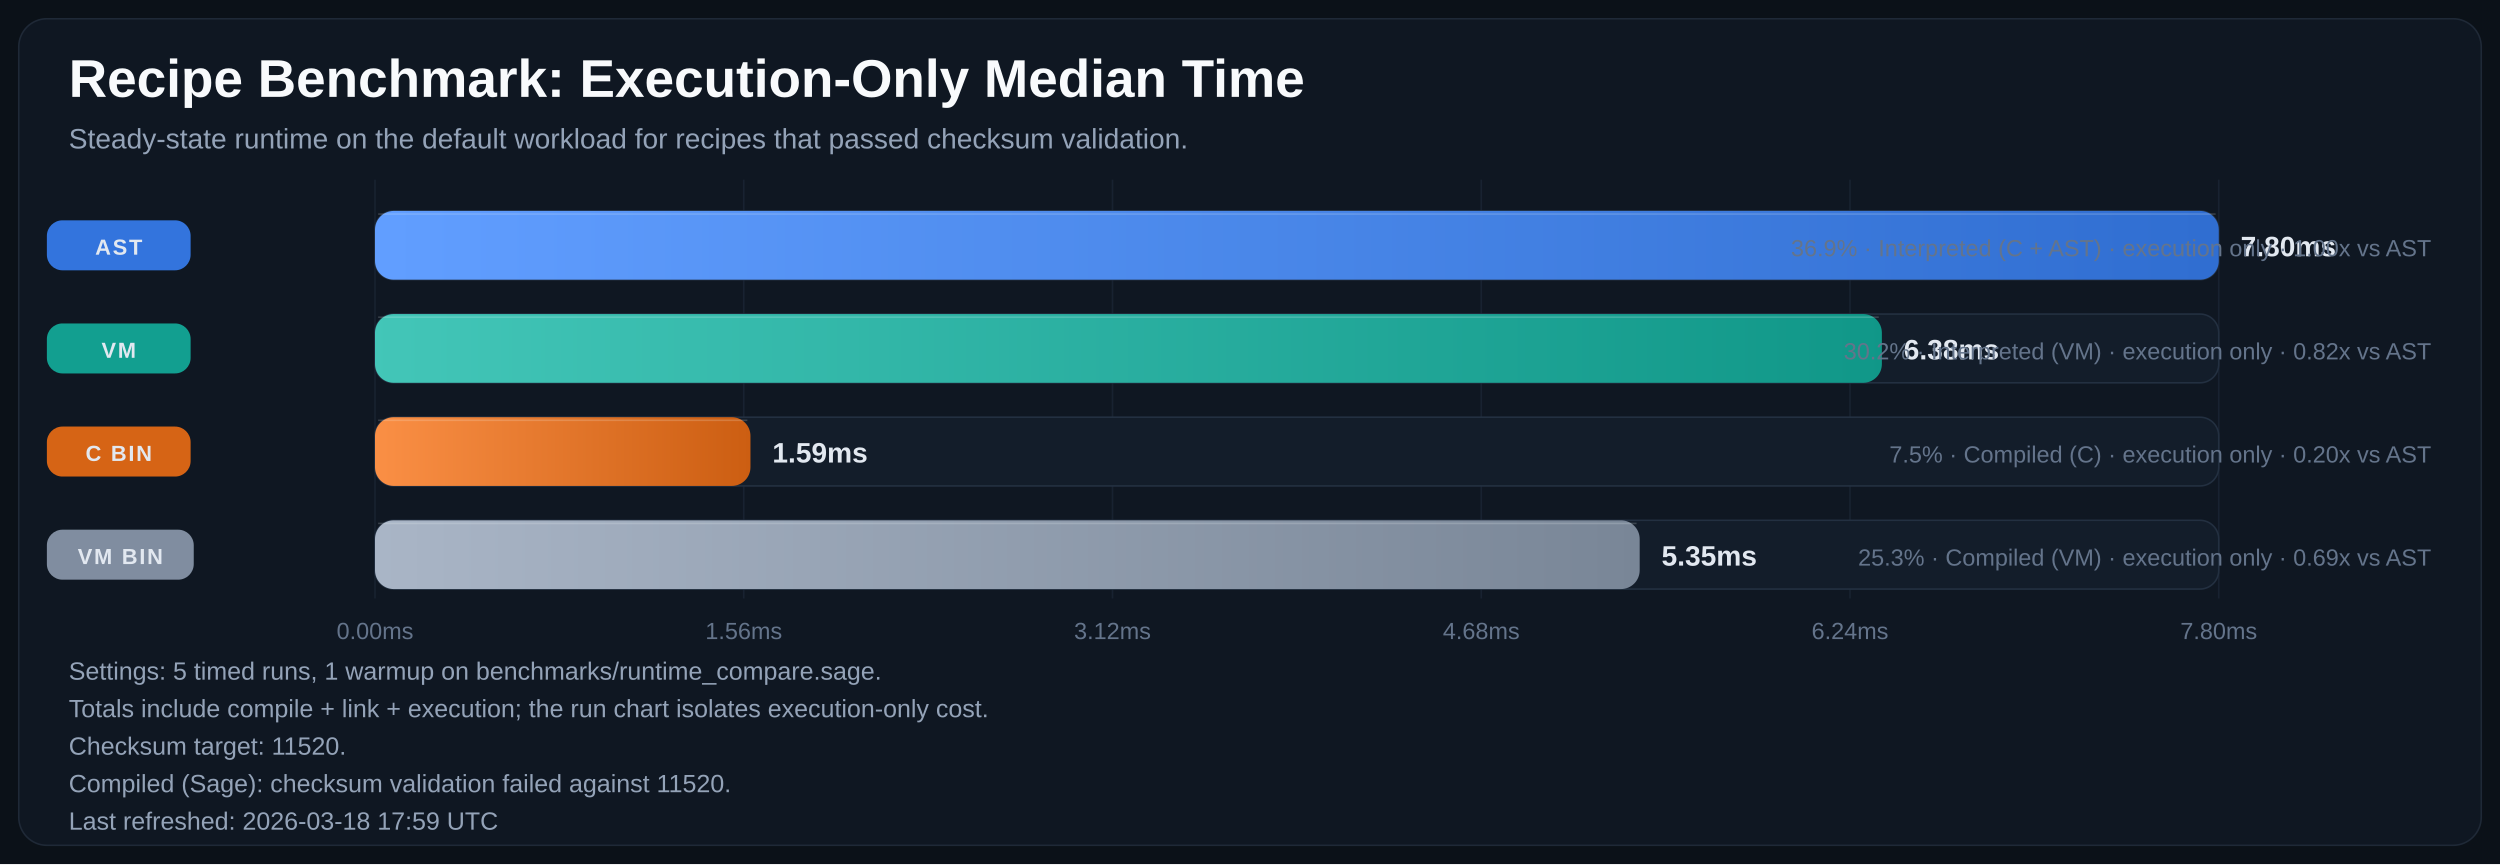
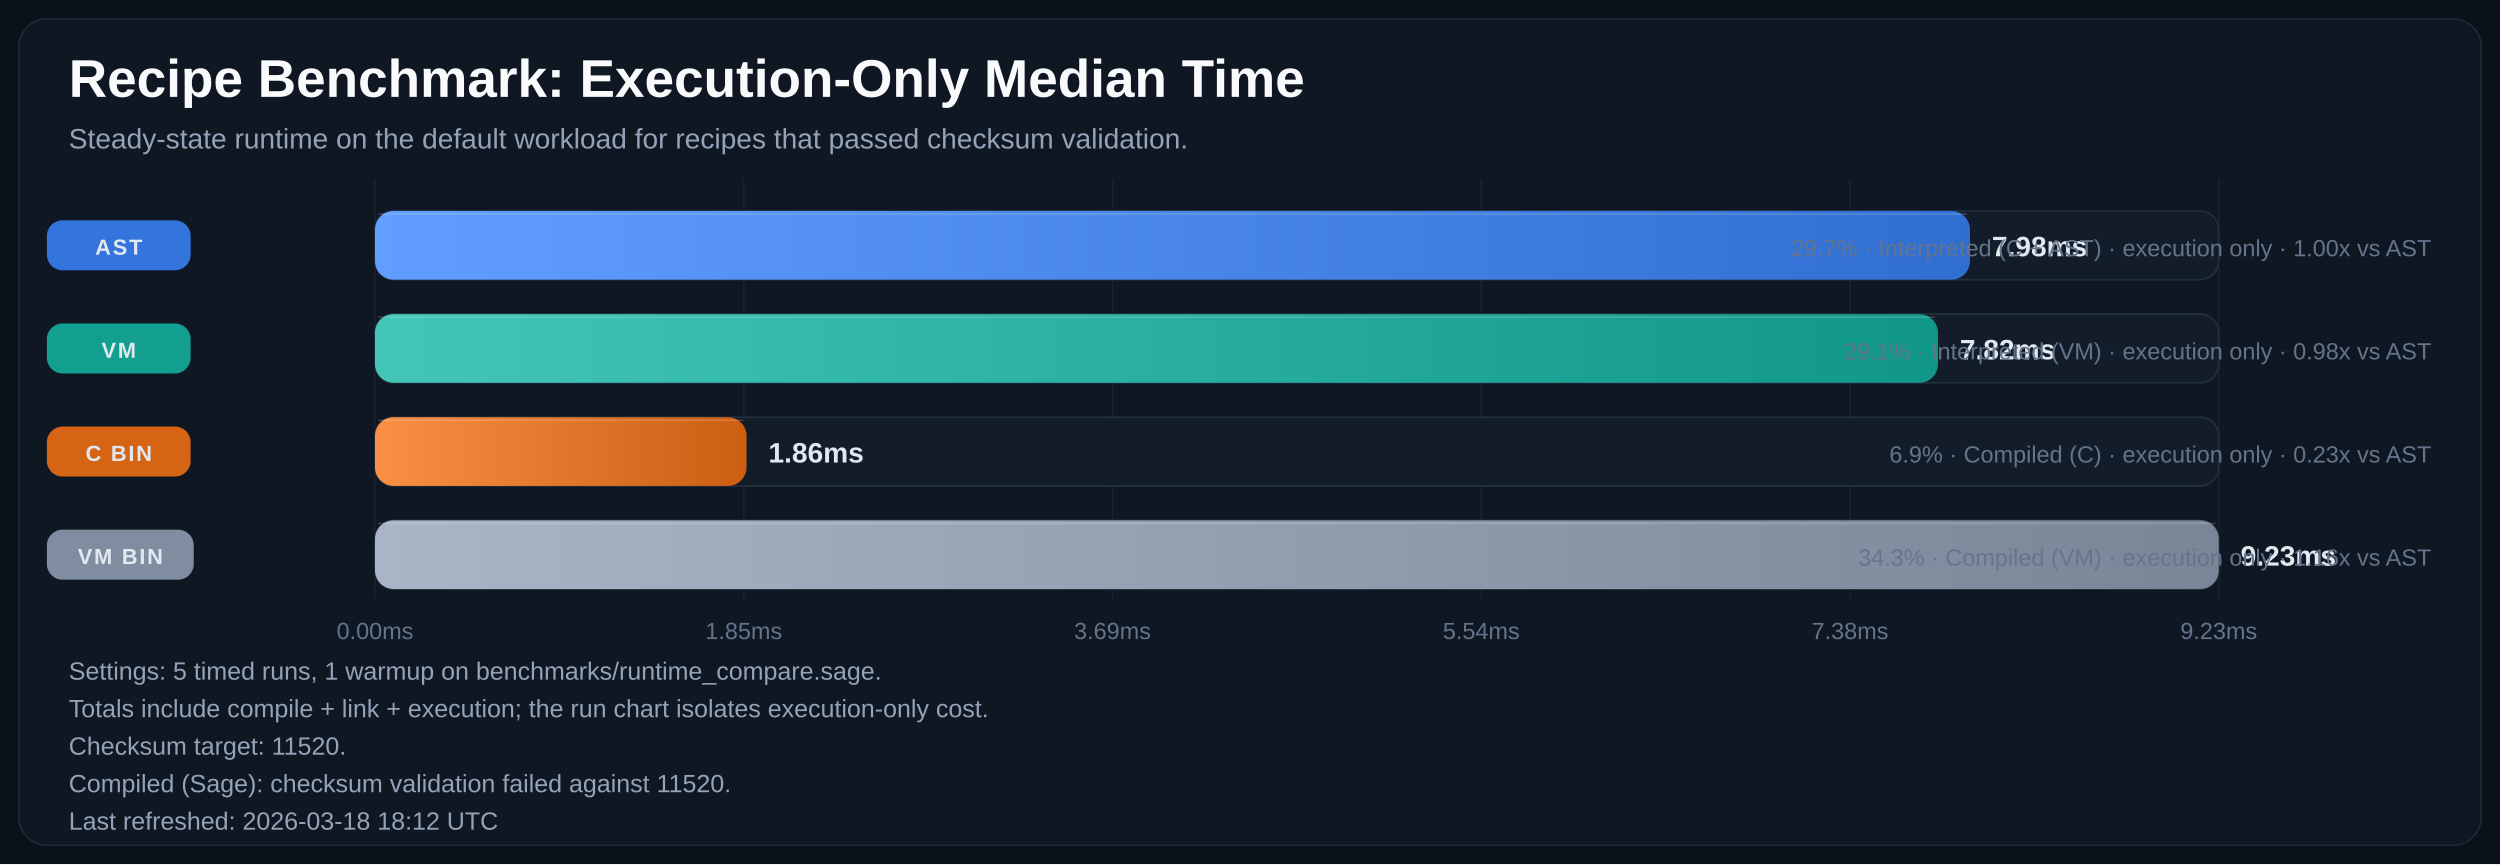
<svg xmlns="http://www.w3.org/2000/svg" width="1600" height="553" viewBox="0 0 1600 553" role="img" aria-labelledby="title desc">
  <defs>
    <linearGradient id="bar-gradient-0" x1="0%" y1="0%" x2="100%" y2="0%">
      <stop offset="0%" stop-color="#619EFF" />
      <stop offset="100%" stop-color="#306ED1" />
    </linearGradient>
    <linearGradient id="bar-gradient-1" x1="0%" y1="0%" x2="100%" y2="0%">
      <stop offset="0%" stop-color="#43C6B8" />
      <stop offset="100%" stop-color="#109788" />
    </linearGradient>
    <linearGradient id="bar-gradient-2" x1="0%" y1="0%" x2="100%" y2="0%">
      <stop offset="0%" stop-color="#FA8F45" />
      <stop offset="100%" stop-color="#CC5E12" />
    </linearGradient>
    <linearGradient id="bar-gradient-3" x1="0%" y1="0%" x2="100%" y2="0%">
      <stop offset="0%" stop-color="#A9B5C6" />
      <stop offset="100%" stop-color="#798697" />
    </linearGradient>
  </defs>
  <rect width="100%" height="100%" fill="#0B1118" />
  <rect x="12" y="12" width="1576" height="529" rx="18" fill="#0F1722" stroke="#1F2937" />
  <text x="44" y="62" fill="#F8FAFC" font-size="34" font-family="Segoe UI, Arial, sans-serif" font-weight="700">Recipe Benchmark: Execution-Only Median Time</text>
  <text x="44" y="95" fill="#94A3B8" font-size="18" font-family="Segoe UI, Arial, sans-serif">Steady-state runtime on the default workload for recipes that passed checksum validation.</text>
  <line x1="240.0" y1="115" x2="240.0" y2="383" stroke="#182231" stroke-width="1" />
  <text x="240.0" y="409" text-anchor="middle" fill="#64748B" font-size="15" font-family="Segoe UI, Arial, sans-serif">0.00ms</text>
  <line x1="476.0" y1="115" x2="476.0" y2="383" stroke="#182231" stroke-width="1" />
-   <text x="476.0" y="409" text-anchor="middle" fill="#64748B" font-size="15" font-family="Segoe UI, Arial, sans-serif">1.56ms</text>
+   <text x="476.0" y="409" text-anchor="middle" fill="#64748B" font-size="15" font-family="Segoe UI, Arial, sans-serif">1.85ms</text>
  <line x1="712.0" y1="115" x2="712.0" y2="383" stroke="#182231" stroke-width="1" />
-   <text x="712.0" y="409" text-anchor="middle" fill="#64748B" font-size="15" font-family="Segoe UI, Arial, sans-serif">3.12ms</text>
+   <text x="712.0" y="409" text-anchor="middle" fill="#64748B" font-size="15" font-family="Segoe UI, Arial, sans-serif">3.69ms</text>
  <line x1="948.0" y1="115" x2="948.0" y2="383" stroke="#182231" stroke-width="1" />
-   <text x="948.0" y="409" text-anchor="middle" fill="#64748B" font-size="15" font-family="Segoe UI, Arial, sans-serif">4.68ms</text>
+   <text x="948.0" y="409" text-anchor="middle" fill="#64748B" font-size="15" font-family="Segoe UI, Arial, sans-serif">5.54ms</text>
  <line x1="1184.0" y1="115" x2="1184.0" y2="383" stroke="#182231" stroke-width="1" />
-   <text x="1184.0" y="409" text-anchor="middle" fill="#64748B" font-size="15" font-family="Segoe UI, Arial, sans-serif">6.24ms</text>
+   <text x="1184.0" y="409" text-anchor="middle" fill="#64748B" font-size="15" font-family="Segoe UI, Arial, sans-serif">7.38ms</text>
  <line x1="1420.0" y1="115" x2="1420.0" y2="383" stroke="#182231" stroke-width="1" />
-   <text x="1420.0" y="409" text-anchor="middle" fill="#64748B" font-size="15" font-family="Segoe UI, Arial, sans-serif">7.80ms</text>
+   <text x="1420.0" y="409" text-anchor="middle" fill="#64748B" font-size="15" font-family="Segoe UI, Arial, sans-serif">9.23ms</text>
  <rect x="30" y="141.0" width="92" height="32" rx="10" fill="#3479E6" opacity="0.95" />
  <text x="76.0" y="163.0" text-anchor="middle" fill="#E2E8F0" font-size="14" font-family="Segoe UI, Arial, sans-serif" font-weight="700" letter-spacing="1.1">AST</text>
  <rect x="240" y="135" width="1180" height="44" rx="12" fill="#131D2A" stroke="#233041" />
-   <rect x="240" y="135" width="1180.0" height="44" rx="12" fill="url(#bar-gradient-0)" />
-   <line x1="242.0" y1="137.0" x2="1418.0" y2="137.0" stroke="#F8FAFC" stroke-opacity="0.18" />
-   <text x="1434.0" y="164.0" fill="#E2E8F0" font-size="18" font-family="Segoe UI, Arial, sans-serif" font-weight="700">7.80ms</text>
-   <text x="1556" y="164.0" text-anchor="end" fill="#64748B" font-size="15" font-family="Segoe UI, Arial, sans-serif">36.9% · Interpreted (C + AST) · execution only · 1.00x vs AST</text>
+   <rect x="240" y="135" width="1020.8" height="44" rx="12" fill="url(#bar-gradient-0)" />
+   <line x1="242.0" y1="137.0" x2="1258.8" y2="137.0" stroke="#F8FAFC" stroke-opacity="0.18" />
+   <text x="1274.8" y="164.0" fill="#E2E8F0" font-size="18" font-family="Segoe UI, Arial, sans-serif" font-weight="700">7.98ms</text>
+   <text x="1556" y="164.0" text-anchor="end" fill="#64748B" font-size="15" font-family="Segoe UI, Arial, sans-serif">29.7% · Interpreted (C + AST) · execution only · 1.00x vs AST</text>
  <rect x="30" y="207.0" width="92" height="32" rx="10" fill="#12A695" opacity="0.95" />
  <text x="76.0" y="229.0" text-anchor="middle" fill="#E2E8F0" font-size="14" font-family="Segoe UI, Arial, sans-serif" font-weight="700" letter-spacing="1.1">VM</text>
  <rect x="240" y="201" width="1180" height="44" rx="12" fill="#131D2A" stroke="#233041" />
-   <rect x="240" y="201" width="964.4" height="44" rx="12" fill="url(#bar-gradient-1)" />
-   <line x1="242.0" y1="203.0" x2="1202.4" y2="203.0" stroke="#F8FAFC" stroke-opacity="0.18" />
-   <text x="1218.4" y="230.0" fill="#E2E8F0" font-size="18" font-family="Segoe UI, Arial, sans-serif" font-weight="700">6.38ms</text>
-   <text x="1556" y="230.0" text-anchor="end" fill="#64748B" font-size="15" font-family="Segoe UI, Arial, sans-serif">30.2% · Interpreted (VM) · execution only · 0.82x vs AST</text>
+   <rect x="240" y="201" width="1000.3" height="44" rx="12" fill="url(#bar-gradient-1)" />
+   <line x1="242.0" y1="203.0" x2="1238.3" y2="203.0" stroke="#F8FAFC" stroke-opacity="0.18" />
+   <text x="1254.3" y="230.0" fill="#E2E8F0" font-size="18" font-family="Segoe UI, Arial, sans-serif" font-weight="700">7.82ms</text>
+   <text x="1556" y="230.0" text-anchor="end" fill="#64748B" font-size="15" font-family="Segoe UI, Arial, sans-serif">29.1% · Interpreted (VM) · execution only · 0.98x vs AST</text>
  <rect x="30" y="273.0" width="92" height="32" rx="10" fill="#E06814" opacity="0.95" />
  <text x="76.0" y="295.0" text-anchor="middle" fill="#E2E8F0" font-size="14" font-family="Segoe UI, Arial, sans-serif" font-weight="700" letter-spacing="1.1">C BIN</text>
  <rect x="240" y="267" width="1180" height="44" rx="12" fill="#131D2A" stroke="#233041" />
-   <rect x="240" y="267" width="240.3" height="44" rx="12" fill="url(#bar-gradient-2)" />
-   <line x1="242.0" y1="269.0" x2="478.3" y2="269.0" stroke="#F8FAFC" stroke-opacity="0.18" />
-   <text x="494.3" y="296.0" fill="#E2E8F0" font-size="18" font-family="Segoe UI, Arial, sans-serif" font-weight="700">1.59ms</text>
-   <text x="1556" y="296.0" text-anchor="end" fill="#64748B" font-size="15" font-family="Segoe UI, Arial, sans-serif">7.5% · Compiled (C) · execution only · 0.20x vs AST</text>
+   <rect x="240" y="267" width="237.8" height="44" rx="12" fill="url(#bar-gradient-2)" />
+   <line x1="242.0" y1="269.0" x2="475.8" y2="269.0" stroke="#F8FAFC" stroke-opacity="0.18" />
+   <text x="491.8" y="296.0" fill="#E2E8F0" font-size="18" font-family="Segoe UI, Arial, sans-serif" font-weight="700">1.86ms</text>
+   <text x="1556" y="296.0" text-anchor="end" fill="#64748B" font-size="15" font-family="Segoe UI, Arial, sans-serif">6.9% · Compiled (C) · execution only · 0.23x vs AST</text>
  <rect x="30" y="339.0" width="94" height="32" rx="10" fill="#8593A6" opacity="0.95" />
  <text x="77.0" y="361.0" text-anchor="middle" fill="#E2E8F0" font-size="14" font-family="Segoe UI, Arial, sans-serif" font-weight="700" letter-spacing="1.1">VM BIN</text>
  <rect x="240" y="333" width="1180" height="44" rx="12" fill="#131D2A" stroke="#233041" />
-   <rect x="240" y="333" width="809.4" height="44" rx="12" fill="url(#bar-gradient-3)" />
-   <line x1="242.0" y1="335.0" x2="1047.4" y2="335.0" stroke="#F8FAFC" stroke-opacity="0.18" />
-   <text x="1063.4" y="362.0" fill="#E2E8F0" font-size="18" font-family="Segoe UI, Arial, sans-serif" font-weight="700">5.35ms</text>
-   <text x="1556" y="362.0" text-anchor="end" fill="#64748B" font-size="15" font-family="Segoe UI, Arial, sans-serif">25.3% · Compiled (VM) · execution only · 0.69x vs AST</text>
+   <rect x="240" y="333" width="1180.0" height="44" rx="12" fill="url(#bar-gradient-3)" />
+   <line x1="242.0" y1="335.0" x2="1418.0" y2="335.0" stroke="#F8FAFC" stroke-opacity="0.18" />
+   <text x="1434.0" y="362.0" fill="#E2E8F0" font-size="18" font-family="Segoe UI, Arial, sans-serif" font-weight="700">9.23ms</text>
+   <text x="1556" y="362.0" text-anchor="end" fill="#64748B" font-size="15" font-family="Segoe UI, Arial, sans-serif">34.3% · Compiled (VM) · execution only · 1.16x vs AST</text>
  <text x="44" y="435" fill="#94A3B8" font-size="16" font-family="Segoe UI, Arial, sans-serif">Settings: 5 timed runs, 1 warmup on benchmarks/runtime_compare.sage.</text>
  <text x="44" y="459" fill="#94A3B8" font-size="16" font-family="Segoe UI, Arial, sans-serif">Totals include compile + link + execution; the run chart isolates execution-only cost.</text>
  <text x="44" y="483" fill="#94A3B8" font-size="16" font-family="Segoe UI, Arial, sans-serif">Checksum target: 11520.</text>
  <text x="44" y="507" fill="#94A3B8" font-size="16" font-family="Segoe UI, Arial, sans-serif">Compiled (Sage): checksum validation failed against 11520.</text>
-   <text x="44" y="531" fill="#94A3B8" font-size="16" font-family="Segoe UI, Arial, sans-serif">Last refreshed: 2026-03-18 17:59 UTC</text>
+   <text x="44" y="531" fill="#94A3B8" font-size="16" font-family="Segoe UI, Arial, sans-serif">Last refreshed: 2026-03-18 18:12 UTC</text>
</svg>
